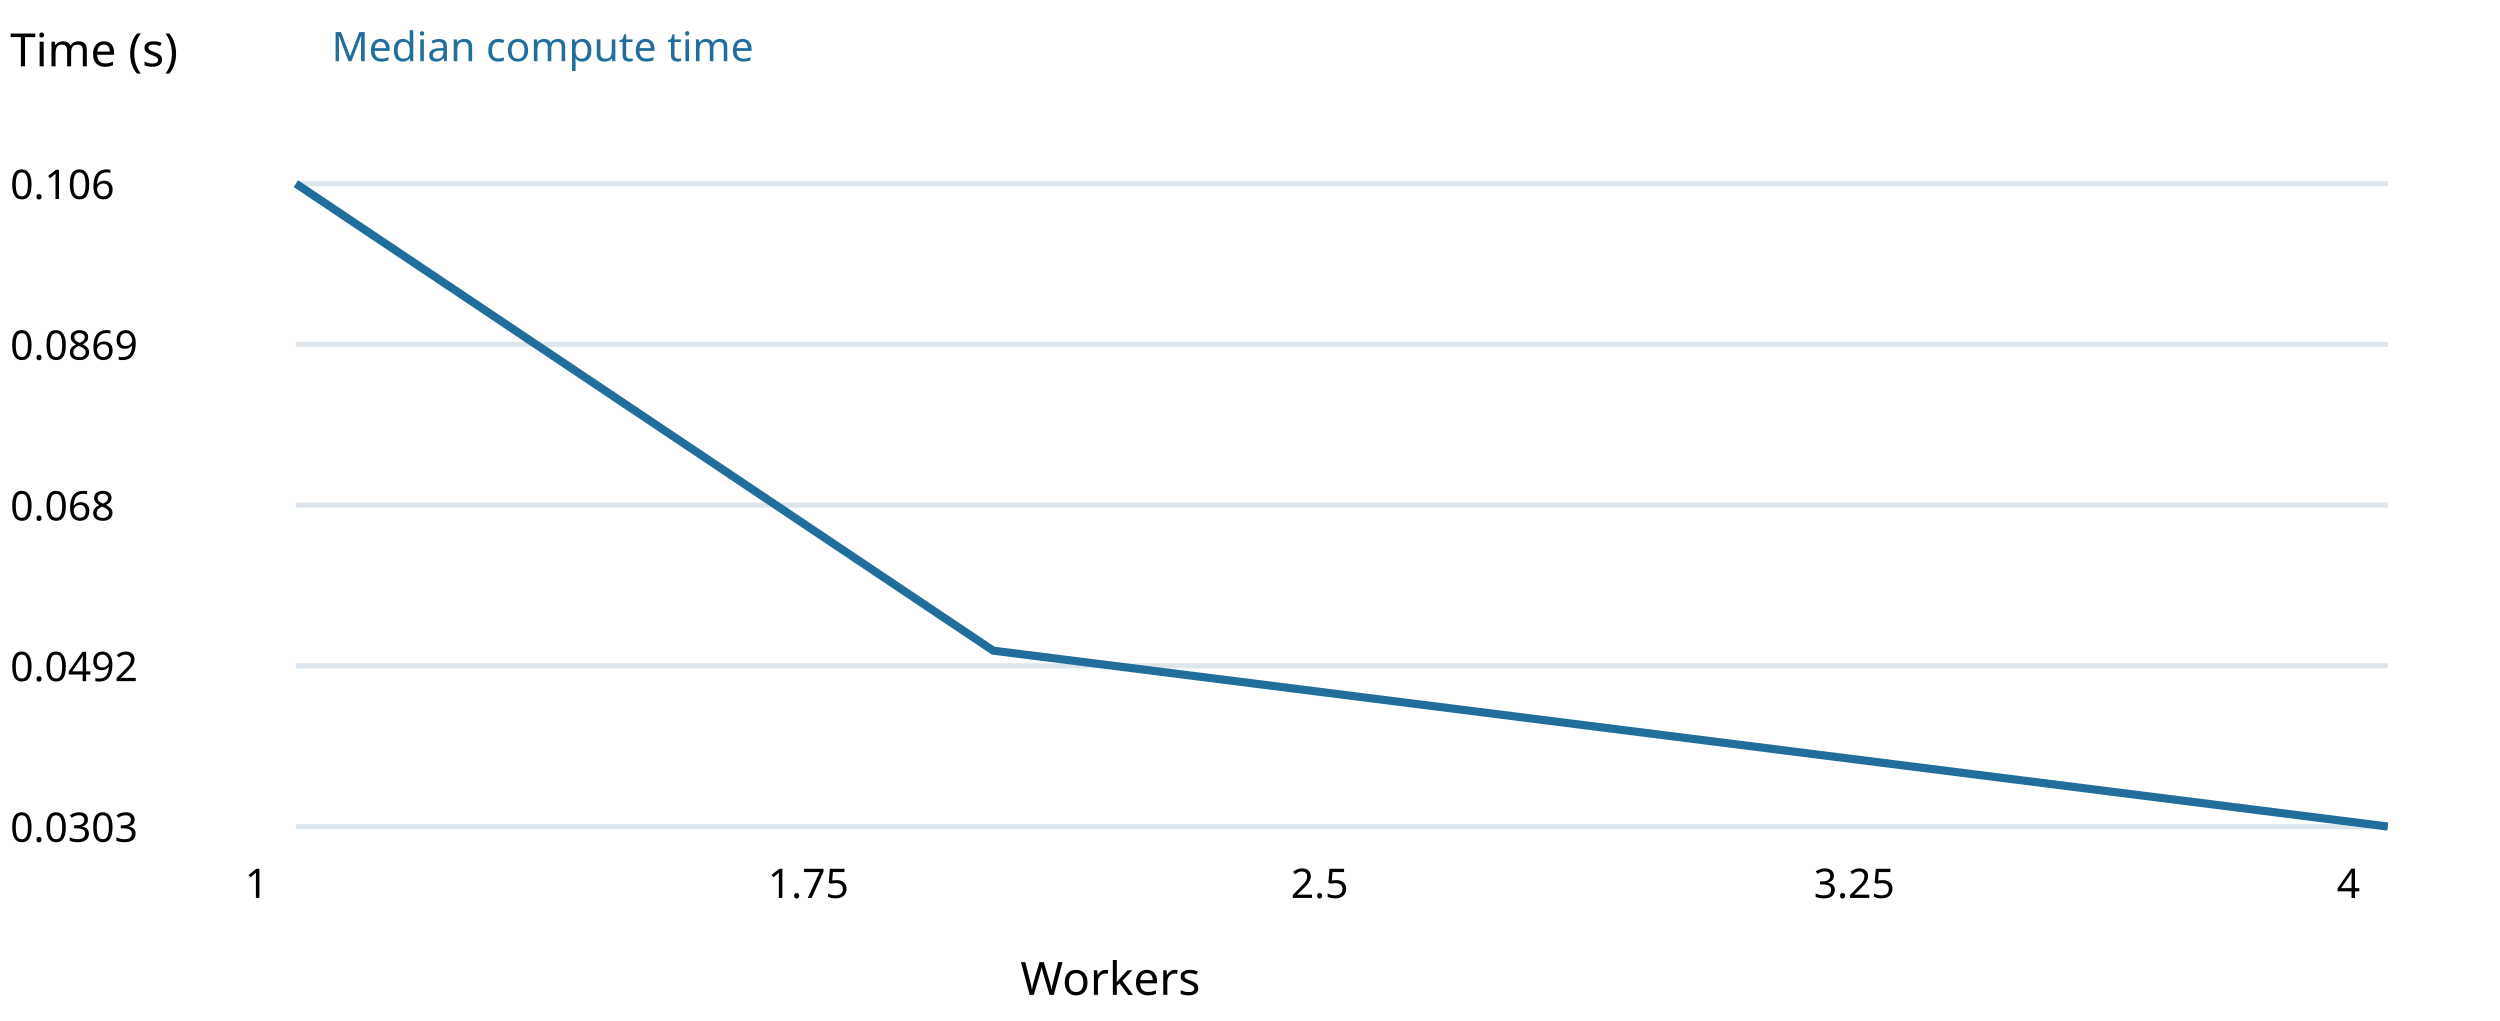
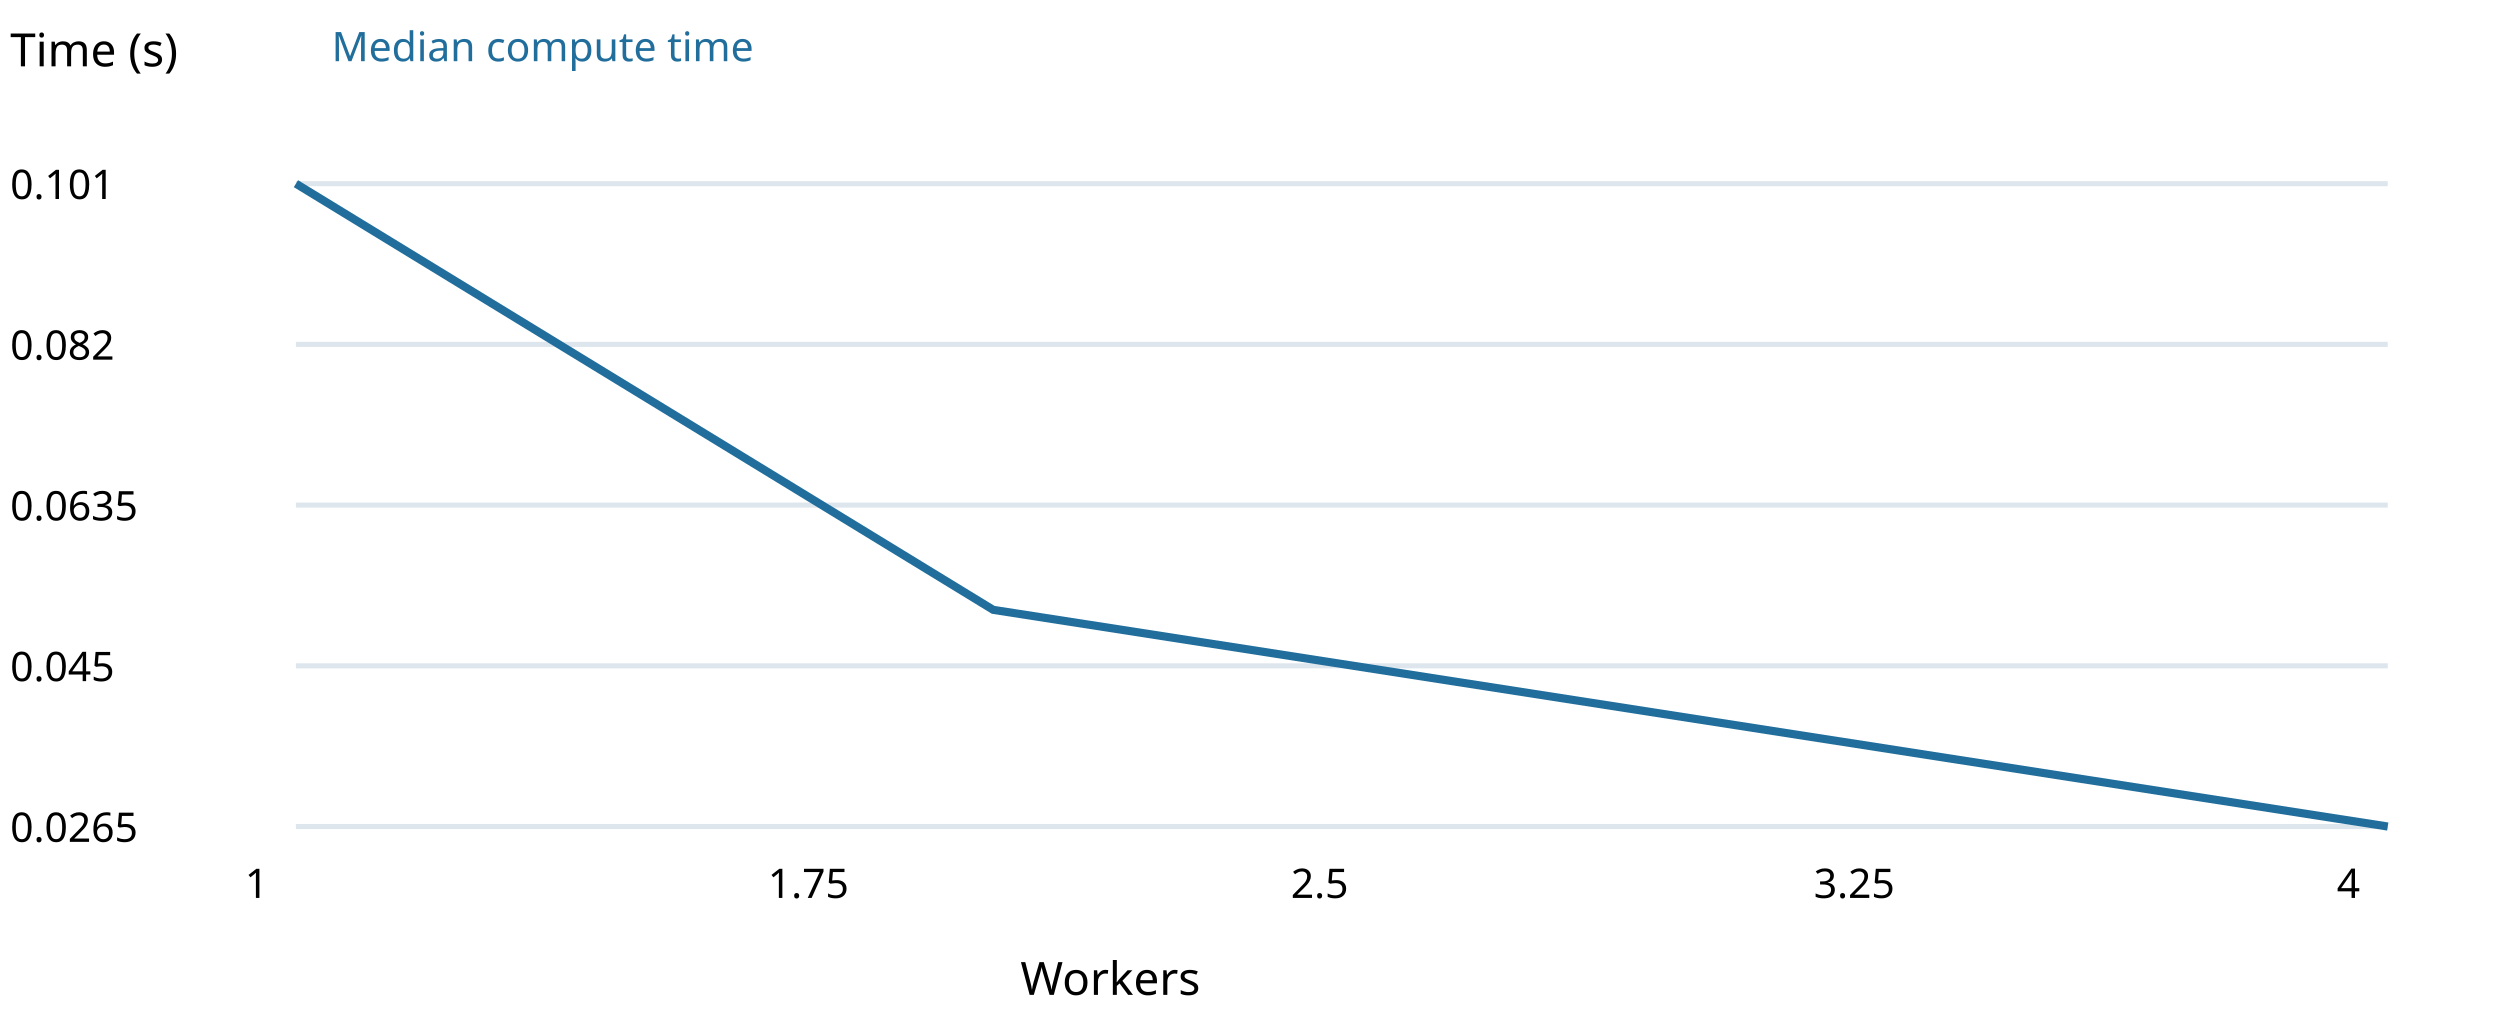
<svg xmlns="http://www.w3.org/2000/svg" width="490" height="200" preserveAspectRatio="xMinYMin meet" viewBox="0 0 490 200" version="1.0" fill-rule="evenodd">
  <clipPath id="clip">
    <rect x="0" y="0" width="490" height="200" />
  </clipPath>
  <g id="group" transform="scale(1,-1) translate(0,-200)" style="clip-path: url(#clip)">
    <g transform="">
      <path d="M 58,38 L 468,38 Z" style="stroke: rgb(87%,90%,93%); stroke-linecap: butt; stroke-width: 1;" />
-       <text x="2" y="35.0" style="font-family: Times-Roman; font-size: 8px;fill: rgb(0%,0%,0%); stroke:none;" transform="translate(0,70) scale(1,-1)">0.0303</text>
+       <text x="2" y="35.0" style="font-family: Times-Roman; font-size: 8px;fill: rgb(0%,0%,0%); stroke:none;" transform="translate(0,70) scale(1,-1)">0.0265</text>
      <text x="48.0" y="24" style="font-family: Times-Roman; font-size: 8px;fill: rgb(0%,0%,0%); stroke:none;" transform="translate(0,48) scale(1,-1)">1</text>
      <path d="M 58,69.5 L 468,69.5 Z" style="stroke: rgb(87%,90%,93%); stroke-linecap: butt; stroke-width: 1;" />
-       <text x="2" y="66.5" style="font-family: Times-Roman; font-size: 8px;fill: rgb(0%,0%,0%); stroke:none;" transform="translate(0,133) scale(1,-1)">0.0492</text>
+       <text x="2" y="66.5" style="font-family: Times-Roman; font-size: 8px;fill: rgb(0%,0%,0%); stroke:none;" transform="translate(0,133) scale(1,-1)">0.045</text>
      <text x="150.5" y="24" style="font-family: Times-Roman; font-size: 8px;fill: rgb(0%,0%,0%); stroke:none;" transform="translate(0,48) scale(1,-1)">1.75</text>
      <path d="M 58,101 L 468,101 Z" style="stroke: rgb(87%,90%,93%); stroke-linecap: butt; stroke-width: 1;" />
-       <text x="2" y="98.0" style="font-family: Times-Roman; font-size: 8px;fill: rgb(0%,0%,0%); stroke:none;" transform="translate(0,196) scale(1,-1)">0.068</text>
+       <text x="2" y="98.0" style="font-family: Times-Roman; font-size: 8px;fill: rgb(0%,0%,0%); stroke:none;" transform="translate(0,196) scale(1,-1)">0.0635</text>
      <text x="253.0" y="24" style="font-family: Times-Roman; font-size: 8px;fill: rgb(0%,0%,0%); stroke:none;" transform="translate(0,48) scale(1,-1)">2.5</text>
      <path d="M 58,132.5 L 468,132.5 Z" style="stroke: rgb(87%,90%,93%); stroke-linecap: butt; stroke-width: 1;" />
-       <text x="2" y="129.5" style="font-family: Times-Roman; font-size: 8px;fill: rgb(0%,0%,0%); stroke:none;" transform="translate(0,259) scale(1,-1)">0.0869</text>
+       <text x="2" y="129.5" style="font-family: Times-Roman; font-size: 8px;fill: rgb(0%,0%,0%); stroke:none;" transform="translate(0,259) scale(1,-1)">0.082</text>
      <text x="355.5" y="24" style="font-family: Times-Roman; font-size: 8px;fill: rgb(0%,0%,0%); stroke:none;" transform="translate(0,48) scale(1,-1)">3.25</text>
      <path d="M 58,164 L 468,164 Z" style="stroke: rgb(87%,90%,93%); stroke-linecap: butt; stroke-width: 1;" />
-       <text x="2" y="161.0" style="font-family: Times-Roman; font-size: 8px;fill: rgb(0%,0%,0%); stroke:none;" transform="translate(0,322) scale(1,-1)">0.106</text>
+       <text x="2" y="161.0" style="font-family: Times-Roman; font-size: 8px;fill: rgb(0%,0%,0%); stroke:none;" transform="translate(0,322) scale(1,-1)">0.101</text>
      <text x="458.0" y="24" style="font-family: Times-Roman; font-size: 8px;fill: rgb(0%,0%,0%); stroke:none;" transform="translate(0,48) scale(1,-1)">4</text>
-       <polyline points="58 164, 194.667 72.47, 468 38" style="stroke: rgb(13%,43%,61%); stroke-linecap: butt; stroke-width: 1.6; fill: None; fill-rule: evenodd;" />
+       <polyline points="58 164, 194.667 80.47, 468 38" style="stroke: rgb(13%,43%,61%); stroke-linecap: butt; stroke-width: 1.6; fill: None; fill-rule: evenodd;" />
      <text x="65" y="188" style="font-family: Times-Roman; font-size: 8px;fill: rgb(13%,43%,61%); stroke:none;" transform="translate(0,376) scale(1,-1)">Median compute time</text>
      <text x="200.0" y="5" style="font-family: Times-Roman; font-size: 9px;fill: rgb(0%,0%,0%); stroke:none;" transform="translate(0,10) scale(1,-1)">Workers</text>
      <text x="2" y="187" style="font-family: Times-Roman; font-size: 9px;fill: rgb(0%,0%,0%); stroke:none;" transform="translate(0,374) scale(1,-1)">Time (s)</text>
    </g>
  </g>
</svg>
